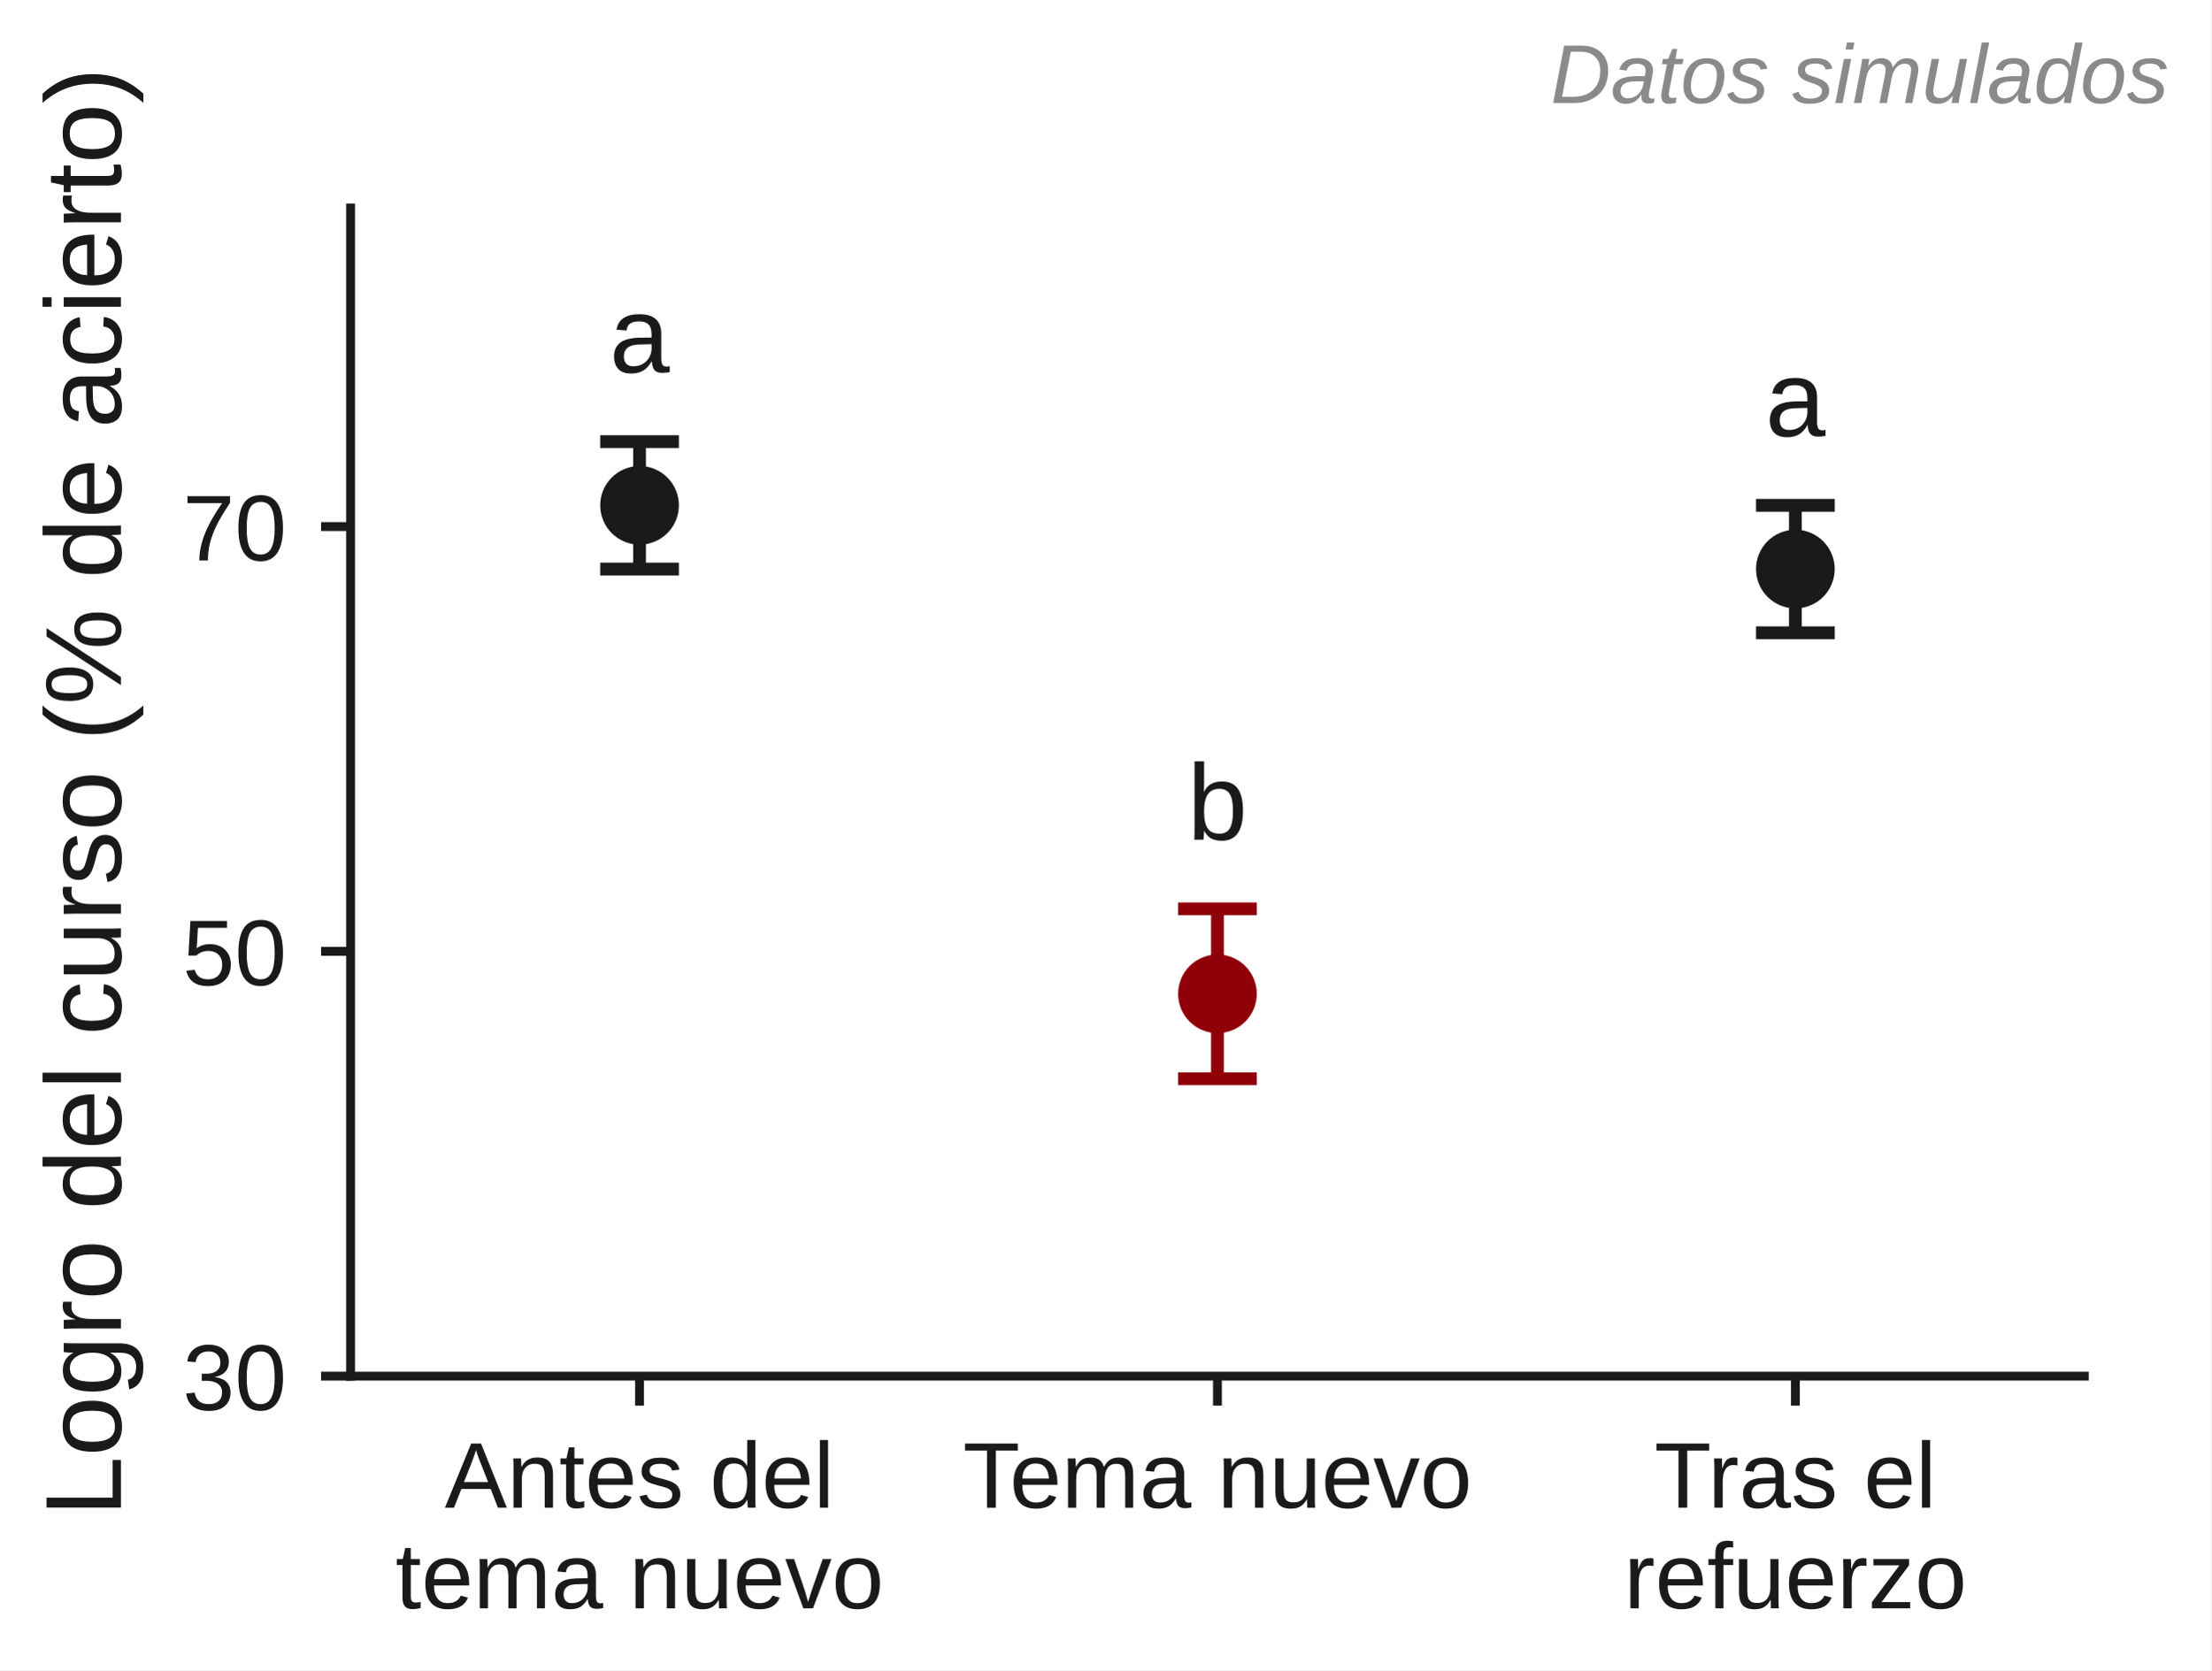
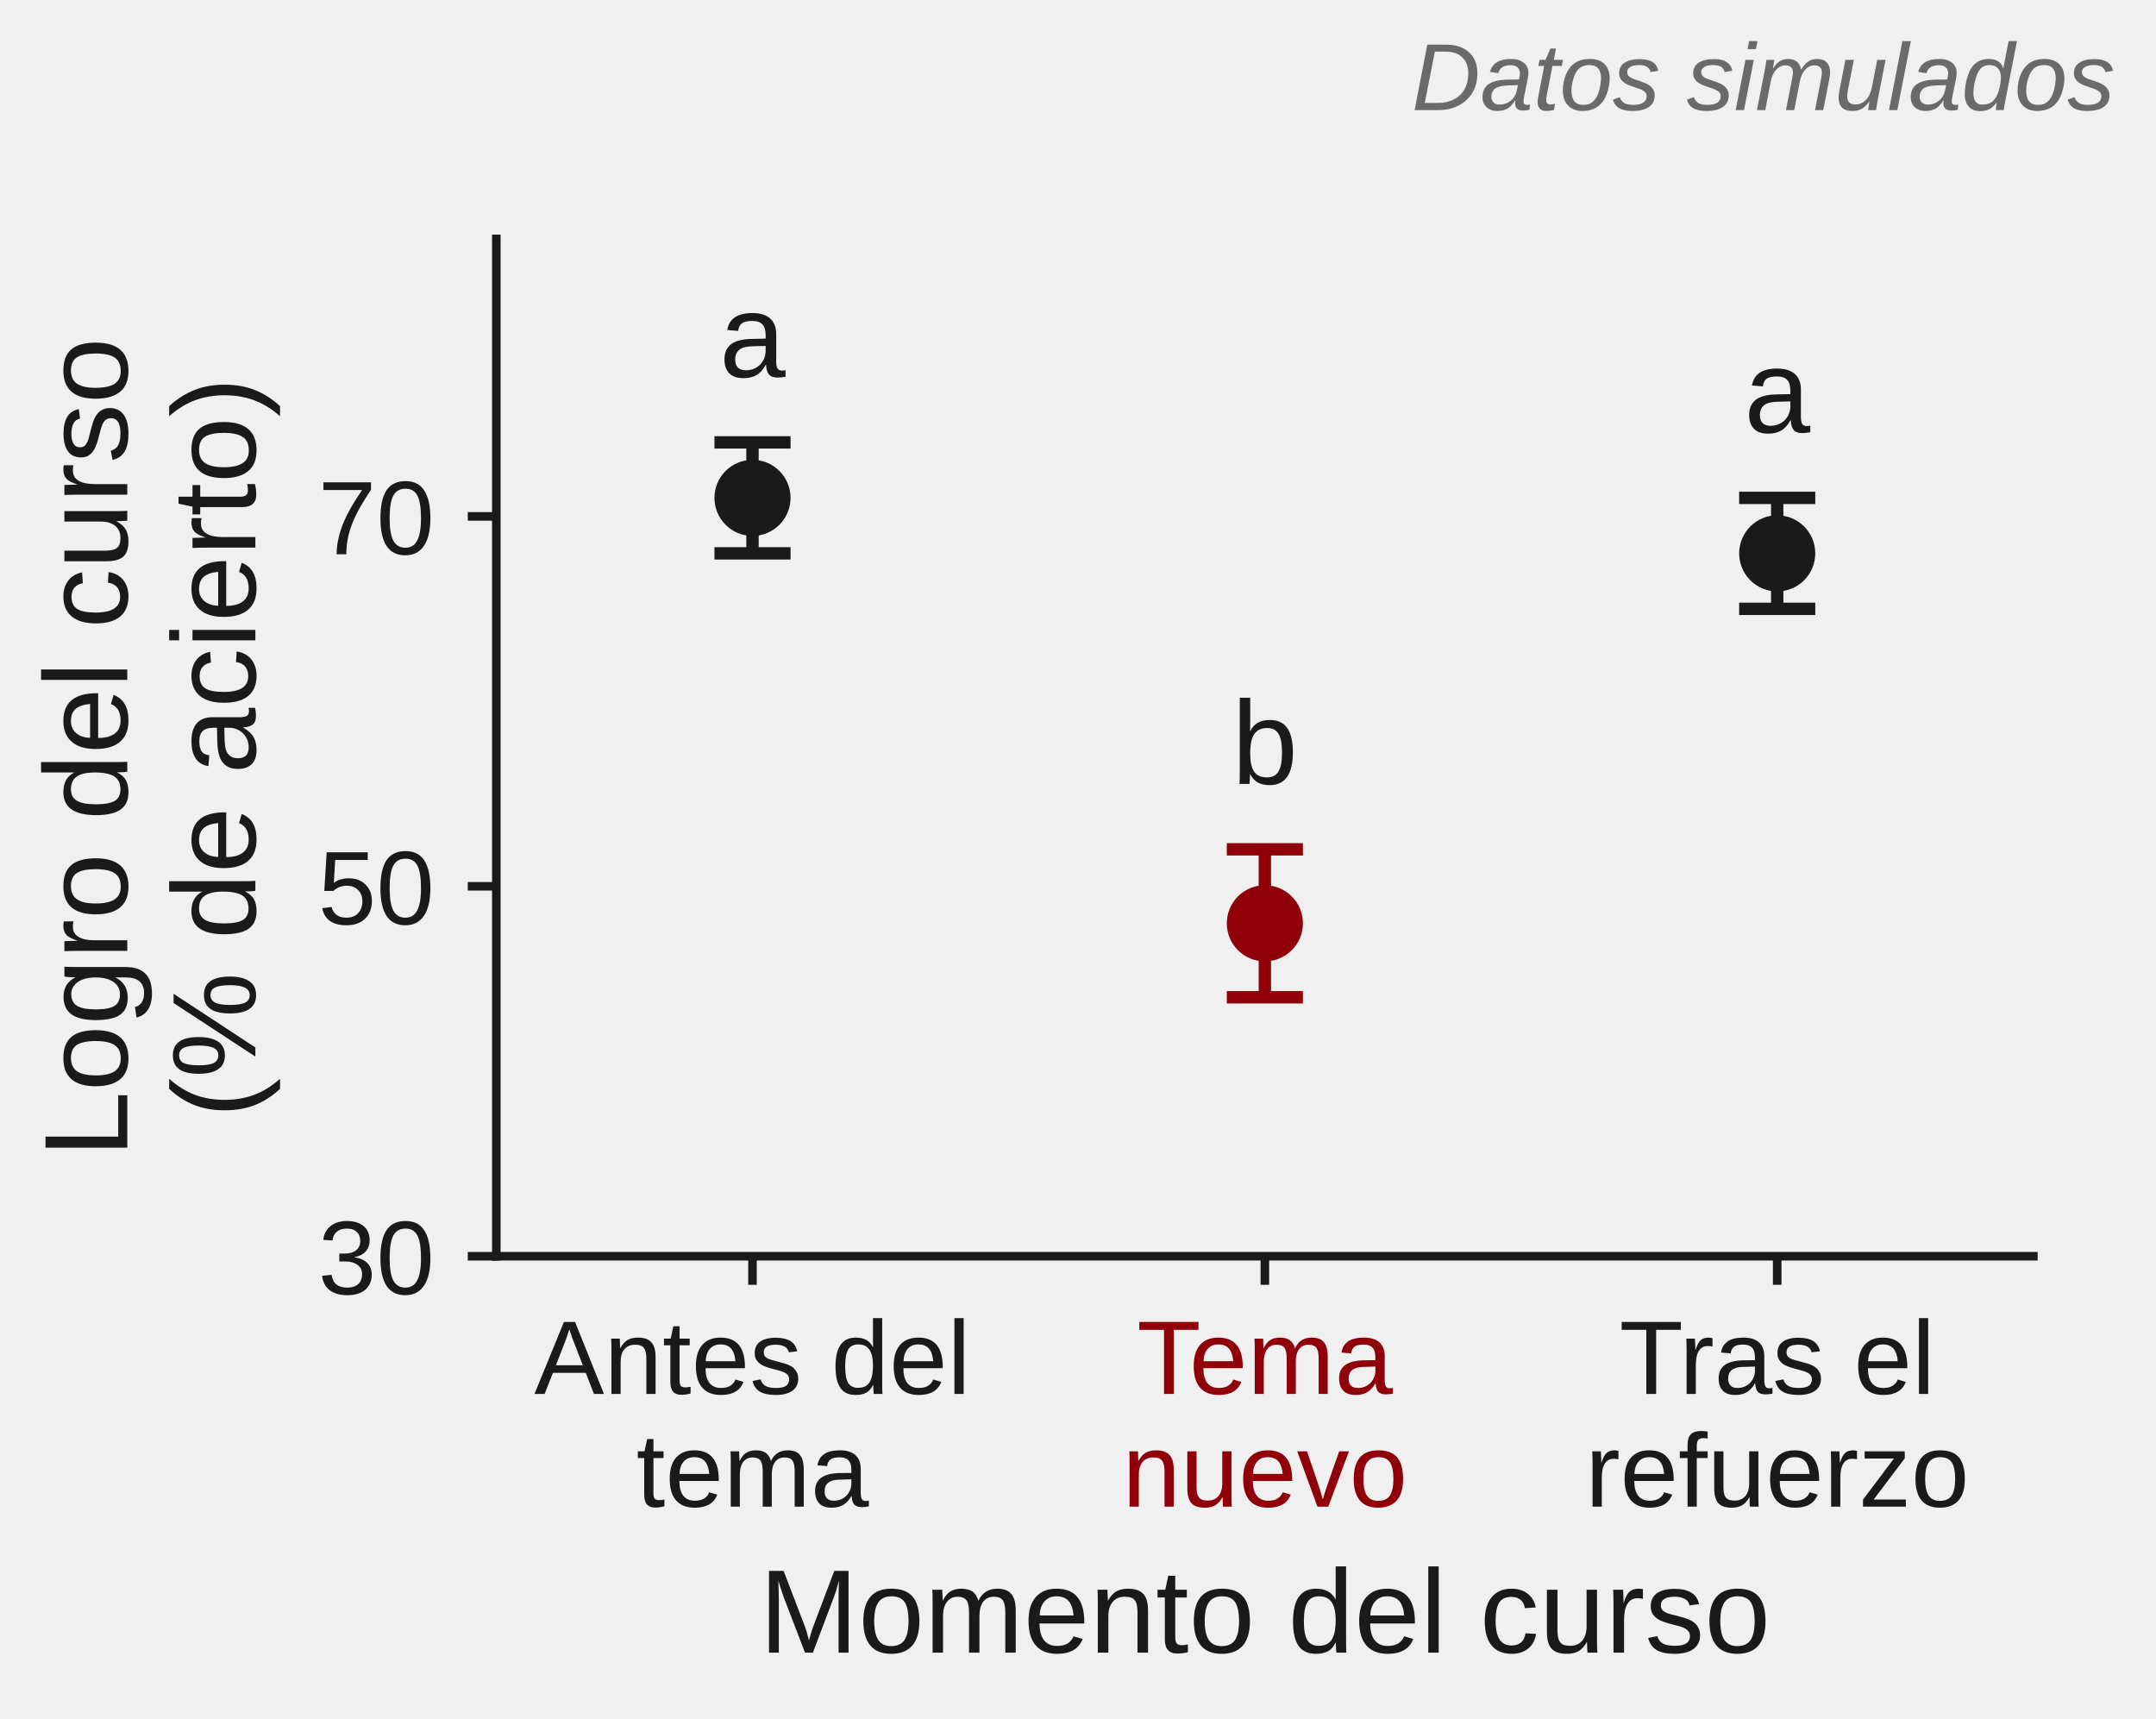
- <svg xmlns="http://www.w3.org/2000/svg" xmlns:xlink="http://www.w3.org/1999/xlink" width="224.784pt" height="169.858pt" viewBox="0 0 224.784 169.858" version="1.1">
+ <svg xmlns="http://www.w3.org/2000/svg" xmlns:xlink="http://www.w3.org/1999/xlink" width="226.626pt" height="180.605pt" viewBox="0 0 226.626 180.605" version="1.1">
  <defs>
    <style type="text/css">*{stroke-linejoin: round; stroke-linecap: butt}</style>
  </defs>
  <g id="figure_1">
    <g id="patch_1">
-       <path d="M 0 169.858  L 224.784 169.858  L 224.784 0  L 0 0  z " style="fill: #ffffff" />
+       <path d="M 0 180.605  L 226.626 180.605  L 226.626 0  L 0 0  L 0 180.605  z " style="fill: none" />
    </g>
    <g id="axes_1">
      <g id="patch_2">
-         <path d="M 35.64 139.95  L 211.896 139.95  L 211.896 21.15  L 35.64 21.15  z " style="fill: #ffffff" />
+         <path d="M 52.17 132.03  L 213.738 132.03  L 213.738 25.11  L 52.17 25.11  L 52.17 132.03  z " style="fill: none" />
      </g>
      <g id="matplotlib.axis_1">
        <g id="xtick_1">
          <g id="line2d_1">
            <defs>
              <path id="m9296871bb2" d="M 0 0  L 0 3  " style="stroke: #1a1a1a; stroke-width: 0.9" />
            </defs>
            <g>
-               <use xlink:href="#m9296871bb2" x="65.016" y="139.95" style="fill: #1a1a1a; stroke: #1a1a1a; stroke-width: 0.9" />
+               <use xlink:href="#m9296871bb2" x="79.098" y="132.03" style="fill: #1a1a1a; stroke: #1a1a1a; stroke-width: 0.9" />
            </g>
          </g>
          <g id="text_1">
-             <text style="fill: #1a1a1a; font: 9.5px 'Liberation Sans', 'Arial', 'Helvetica', 'DejaVu Sans', sans-serif" transform="translate(45.21205 153.3345)">Antes del</text>
-             <text style="fill: #1a1a1a; font: 9.5px 'Liberation Sans', 'Arial', 'Helvetica', 'DejaVu Sans', sans-serif" transform="translate(40.19635 163.5672)">tema nuevo</text>
+             <text style="fill: #1a1a1a; font: 11px 'Liberation Sans', 'Arial', 'Helvetica', 'DejaVu Sans', sans-serif" transform="translate(56.16777 146.5016)">Antes del</text>
+             <text style="fill: #1a1a1a; font: 11px 'Liberation Sans', 'Arial', 'Helvetica', 'DejaVu Sans', sans-serif" transform="translate(66.87214 158.3499)">tema</text>
          </g>
        </g>
        <g id="xtick_2">
          <g id="line2d_2">
            <g>
-               <use xlink:href="#m9296871bb2" x="123.768" y="139.95" style="fill: #1a1a1a; stroke: #1a1a1a; stroke-width: 0.9" />
+               <use xlink:href="#m9296871bb2" x="132.954" y="132.03" style="fill: #1a1a1a; stroke: #1a1a1a; stroke-width: 0.9" />
            </g>
          </g>
          <g id="text_2">
-             <text style="fill: #1a1a1a; font: 9.5px 'Liberation Sans', 'Arial', 'Helvetica', 'DejaVu Sans', sans-serif; text-anchor: middle" x="123.768" y="153.335" transform="rotate(-0 123.7678 153.3345)">Tema nuevo</text>
+             <text style="fill: #900008; font: 11px 'Liberation Sans', 'Arial', 'Helvetica', 'DejaVu Sans', sans-serif" transform="translate(119.5087 146.5016)">Tema</text>
+             <text style="fill: #900008; font: 11px 'Liberation Sans', 'Arial', 'Helvetica', 'DejaVu Sans', sans-serif" transform="translate(117.9704 158.3499)">nuevo</text>
          </g>
        </g>
        <g id="xtick_3">
          <g id="line2d_3">
            <g>
-               <use xlink:href="#m9296871bb2" x="182.52" y="139.95" style="fill: #1a1a1a; stroke: #1a1a1a; stroke-width: 0.9" />
+               <use xlink:href="#m9296871bb2" x="186.81" y="132.03" style="fill: #1a1a1a; stroke: #1a1a1a; stroke-width: 0.9" />
            </g>
          </g>
          <g id="text_3">
-             <text style="fill: #1a1a1a; font: 9.5px 'Liberation Sans', 'Arial', 'Helvetica', 'DejaVu Sans', sans-serif" transform="translate(168.1823 153.3345)">Tras el</text>
-             <text style="fill: #1a1a1a; font: 9.5px 'Liberation Sans', 'Arial', 'Helvetica', 'DejaVu Sans', sans-serif" transform="translate(165.0962 163.5672)">refuerzo</text>
+             <text style="fill: #1a1a1a; font: 11px 'Liberation Sans', 'Arial', 'Helvetica', 'DejaVu Sans', sans-serif" transform="translate(170.2091 146.5016)">Tras el</text>
+             <text style="fill: #1a1a1a; font: 11px 'Liberation Sans', 'Arial', 'Helvetica', 'DejaVu Sans', sans-serif" transform="translate(166.6358 158.3499)">refuerzo</text>
          </g>
+         </g>
+         <g id="text_4">
+           <text style="fill: #1a1a1a; font: 12.5px 'Liberation Sans', 'Arial', 'Helvetica', 'DejaVu Sans', sans-serif; text-anchor: middle" x="132.954" y="173.691" transform="rotate(-0 132.9545 173.691)">Momento del curso</text>
        </g>
      </g>
      <g id="matplotlib.axis_2">
        <g id="ytick_1">
          <g id="line2d_4">
            <defs>
              <path id="m50137bdd6f" d="M 0 0  L -3 0  " style="stroke: #1a1a1a; stroke-width: 0.9" />
            </defs>
            <g>
-               <use xlink:href="#m50137bdd6f" x="35.64" y="139.95" style="fill: #1a1a1a; stroke: #1a1a1a; stroke-width: 0.9" />
+               <use xlink:href="#m50137bdd6f" x="52.17" y="132.03" style="fill: #1a1a1a; stroke: #1a1a1a; stroke-width: 0.9" />
            </g>
          </g>
-           <g id="text_4">
-             <text style="fill: #1a1a1a; font: 9.5px 'Liberation Sans', 'Arial', 'Helvetica', 'DejaVu Sans', sans-serif; text-anchor: end" x="29.14" y="143.392" transform="rotate(-0 29.13984 143.3923)">30</text>
+           <g id="text_5">
+             <text style="fill: #1a1a1a; font: 11px 'Liberation Sans', 'Arial', 'Helvetica', 'DejaVu Sans', sans-serif; text-anchor: end" x="45.67" y="136.016" transform="rotate(-0 45.67047 136.0158)">30</text>
          </g>
        </g>
        <g id="ytick_2">
          <g id="line2d_5">
            <g>
-               <use xlink:href="#m50137bdd6f" x="35.64" y="96.75" style="fill: #1a1a1a; stroke: #1a1a1a; stroke-width: 0.9" />
+               <use xlink:href="#m50137bdd6f" x="52.17" y="93.15" style="fill: #1a1a1a; stroke: #1a1a1a; stroke-width: 0.9" />
            </g>
          </g>
-           <g id="text_5">
-             <text style="fill: #1a1a1a; font: 9.5px 'Liberation Sans', 'Arial', 'Helvetica', 'DejaVu Sans', sans-serif; text-anchor: end" x="29.14" y="100.192" transform="rotate(-0 29.13984 100.1923)">50</text>
+           <g id="text_6">
+             <text style="fill: #1a1a1a; font: 11px 'Liberation Sans', 'Arial', 'Helvetica', 'DejaVu Sans', sans-serif; text-anchor: end" x="45.67" y="97.136" transform="rotate(-0 45.67047 97.13578)">50</text>
          </g>
        </g>
        <g id="ytick_3">
          <g id="line2d_6">
            <g>
-               <use xlink:href="#m50137bdd6f" x="35.64" y="53.55" style="fill: #1a1a1a; stroke: #1a1a1a; stroke-width: 0.9" />
+               <use xlink:href="#m50137bdd6f" x="52.17" y="54.27" style="fill: #1a1a1a; stroke: #1a1a1a; stroke-width: 0.9" />
            </g>
          </g>
-           <g id="text_6">
-             <text style="fill: #1a1a1a; font: 9.5px 'Liberation Sans', 'Arial', 'Helvetica', 'DejaVu Sans', sans-serif; text-anchor: end" x="29.14" y="56.992" transform="rotate(-0 29.13984 56.99227)">70</text>
+           <g id="text_7">
+             <text style="fill: #1a1a1a; font: 11px 'Liberation Sans', 'Arial', 'Helvetica', 'DejaVu Sans', sans-serif; text-anchor: end" x="45.67" y="58.256" transform="rotate(-0 45.67047 58.25578)">70</text>
          </g>
        </g>
-         <g id="text_7">
-           <text style="fill: #1a1a1a; font: 11px 'Liberation Sans', 'Arial', 'Helvetica', 'DejaVu Sans', sans-serif; text-anchor: middle" x="12.292" y="80.55" transform="rotate(-90 12.29156 80.55)">Logro del curso (% de acierto)</text>
+         <g id="text_8">
+           <text style="fill: #1a1a1a; font: 12.5px 'Liberation Sans', 'Arial', 'Helvetica', 'DejaVu Sans', sans-serif" transform="translate(13.37859 121.6481) rotate(-90)">Logro del curso</text>
+           <text style="fill: #1a1a1a; font: 12.5px 'Liberation Sans', 'Arial', 'Helvetica', 'DejaVu Sans', sans-serif" transform="translate(26.84266 117.4714) rotate(-90)">(% de acierto)</text>
        </g>
      </g>
      <g id="patch_3">
-         <path d="M 35.64 139.95  L 35.64 21.15  " style="fill: none; stroke: #1a1a1a; stroke-width: 0.9; stroke-linejoin: miter; stroke-linecap: square" />
+         <path d="M 52.17 132.03  L 52.17 25.11  " style="fill: none; stroke: #1a1a1a; stroke-width: 0.9; stroke-linejoin: miter; stroke-linecap: square" />
      </g>
      <g id="patch_4">
-         <path d="M 35.64 139.95  L 211.896 139.95  " style="fill: none; stroke: #1a1a1a; stroke-width: 0.9; stroke-linejoin: miter; stroke-linecap: square" />
+         <path d="M 52.17 132.03  L 213.738 132.03  " style="fill: none; stroke: #1a1a1a; stroke-width: 0.9; stroke-linejoin: miter; stroke-linecap: square" />
      </g>
      <g id="LineCollection_1">
-         <path d="M 65.016 57.87  L 65.016 44.91  " clip-path="url(#p3664621dd8)" style="fill: none; stroke: #1a1a1a; stroke-width: 1.3" />
+         <path d="M 79.098 58.158  L 79.098 46.494  " clip-path="url(#p0f1b8af459)" style="fill: none; stroke: #1a1a1a; stroke-width: 1.3" />
      </g>
      <g id="line2d_7">
        <defs>
          <path id="m8ba4eac019" d="M 4 0  L -4 -0  " style="stroke: #1a1a1a; stroke-width: 1.3" />
        </defs>
-         <g clip-path="url(#p3664621dd8)">
-           <use xlink:href="#m8ba4eac019" x="65.016" y="57.87" style="fill: #1a1a1a; stroke: #1a1a1a; stroke-width: 1.3" />
+         <g clip-path="url(#p0f1b8af459)">
+           <use xlink:href="#m8ba4eac019" x="79.098" y="58.158" style="fill: #1a1a1a; stroke: #1a1a1a; stroke-width: 1.3" />
        </g>
      </g>
      <g id="line2d_8">
-         <g clip-path="url(#p3664621dd8)">
-           <use xlink:href="#m8ba4eac019" x="65.016" y="44.91" style="fill: #1a1a1a; stroke: #1a1a1a; stroke-width: 1.3" />
+         <g clip-path="url(#p0f1b8af459)">
+           <use xlink:href="#m8ba4eac019" x="79.098" y="46.494" style="fill: #1a1a1a; stroke: #1a1a1a; stroke-width: 1.3" />
        </g>
      </g>
-       <g id="text_8">
-         <text style="fill: #1a1a1a; font: 11px 'Liberation Sans', 'Arial', 'Helvetica', 'DejaVu Sans', sans-serif; text-anchor: middle" x="65.016" y="37.876" transform="rotate(-0 65.01584 37.8755)">a</text>
+       <g id="text_9">
+         <text style="fill: #1a1a1a; font: 12.5px 'Liberation Sans', 'Arial', 'Helvetica', 'DejaVu Sans', sans-serif; text-anchor: middle" x="79.098" y="39.623" transform="rotate(-0 79.09847 39.62345)">a</text>
      </g>
      <g id="LineCollection_2">
-         <path d="M 123.768 109.71  L 123.768 92.43  " clip-path="url(#p3664621dd8)" style="fill: none; stroke: #900008; stroke-width: 1.3" />
+         <path d="M 132.954 104.814  L 132.954 89.262  " clip-path="url(#p0f1b8af459)" style="fill: none; stroke: #900008; stroke-width: 1.3" />
      </g>
      <g id="line2d_9">
        <defs>
          <path id="mc77934f74c" d="M 4 0  L -4 -0  " style="stroke: #900008; stroke-width: 1.3" />
        </defs>
-         <g clip-path="url(#p3664621dd8)">
-           <use xlink:href="#mc77934f74c" x="123.768" y="109.71" style="fill: #900008; stroke: #900008; stroke-width: 1.3" />
+         <g clip-path="url(#p0f1b8af459)">
+           <use xlink:href="#mc77934f74c" x="132.954" y="104.814" style="fill: #900008; stroke: #900008; stroke-width: 1.3" />
        </g>
      </g>
      <g id="line2d_10">
-         <g clip-path="url(#p3664621dd8)">
-           <use xlink:href="#mc77934f74c" x="123.768" y="92.43" style="fill: #900008; stroke: #900008; stroke-width: 1.3" />
+         <g clip-path="url(#p0f1b8af459)">
+           <use xlink:href="#mc77934f74c" x="132.954" y="89.262" style="fill: #900008; stroke: #900008; stroke-width: 1.3" />
        </g>
      </g>
-       <g id="text_9">
-         <text style="fill: #1a1a1a; font: 11px 'Liberation Sans', 'Arial', 'Helvetica', 'DejaVu Sans', sans-serif; text-anchor: middle" x="123.768" y="85.395" transform="rotate(-0 123.7678 85.3955)">b</text>
+       <g id="text_10">
+         <text style="fill: #1a1a1a; font: 12.5px 'Liberation Sans', 'Arial', 'Helvetica', 'DejaVu Sans', sans-serif; text-anchor: middle" x="132.954" y="82.391" transform="rotate(-0 132.9545 82.39145)">b</text>
      </g>
      <g id="LineCollection_3">
-         <path d="M 182.52 64.35  L 182.52 51.39  " clip-path="url(#p3664621dd8)" style="fill: none; stroke: #1a1a1a; stroke-width: 1.3" />
+         <path d="M 186.81 63.99  L 186.81 52.326  " clip-path="url(#p0f1b8af459)" style="fill: none; stroke: #1a1a1a; stroke-width: 1.3" />
      </g>
      <g id="line2d_11">
-         <g clip-path="url(#p3664621dd8)">
-           <use xlink:href="#m8ba4eac019" x="182.52" y="64.35" style="fill: #1a1a1a; stroke: #1a1a1a; stroke-width: 1.3" />
+         <g clip-path="url(#p0f1b8af459)">
+           <use xlink:href="#m8ba4eac019" x="186.81" y="63.99" style="fill: #1a1a1a; stroke: #1a1a1a; stroke-width: 1.3" />
        </g>
      </g>
      <g id="line2d_12">
-         <g clip-path="url(#p3664621dd8)">
-           <use xlink:href="#m8ba4eac019" x="182.52" y="51.39" style="fill: #1a1a1a; stroke: #1a1a1a; stroke-width: 1.3" />
+         <g clip-path="url(#p0f1b8af459)">
+           <use xlink:href="#m8ba4eac019" x="186.81" y="52.326" style="fill: #1a1a1a; stroke: #1a1a1a; stroke-width: 1.3" />
        </g>
      </g>
-       <g id="text_10">
-         <text style="fill: #1a1a1a; font: 11px 'Liberation Sans', 'Arial', 'Helvetica', 'DejaVu Sans', sans-serif; text-anchor: middle" x="182.52" y="44.355" transform="rotate(-0 182.5198 44.3555)">a</text>
+       <g id="text_11">
+         <text style="fill: #1a1a1a; font: 12.5px 'Liberation Sans', 'Arial', 'Helvetica', 'DejaVu Sans', sans-serif; text-anchor: middle" x="186.81" y="45.455" transform="rotate(-0 186.8105 45.45545)">a</text>
      </g>
      <g id="line2d_13">
        <defs>
          <path id="m38defa22a6" d="M 0 3.5  C 0.928 3.5 1.819 3.131 2.475 2.475  C 3.131 1.819 3.5 0.928 3.5 0  C 3.5 -0.928 3.131 -1.819 2.475 -2.475  C 1.819 -3.131 0.928 -3.5 0 -3.5  C -0.928 -3.5 -1.819 -3.131 -2.475 -2.475  C -3.131 -1.819 -3.5 -0.928 -3.5 0  C -3.5 0.928 -3.131 1.819 -2.475 2.475  C -1.819 3.131 -0.928 3.5 0 3.5  z " style="stroke: #1a1a1a" />
        </defs>
-         <g clip-path="url(#p3664621dd8)">
-           <use xlink:href="#m38defa22a6" x="65.016" y="51.39" style="fill: #1a1a1a; stroke: #1a1a1a" />
+         <g clip-path="url(#p0f1b8af459)">
+           <use xlink:href="#m38defa22a6" x="79.098" y="52.326" style="fill: #1a1a1a; stroke: #1a1a1a" />
        </g>
      </g>
      <g id="line2d_14">
        <defs>
          <path id="m160cdc4200" d="M 0 3.5  C 0.928 3.5 1.819 3.131 2.475 2.475  C 3.131 1.819 3.5 0.928 3.5 0  C 3.5 -0.928 3.131 -1.819 2.475 -2.475  C 1.819 -3.131 0.928 -3.5 0 -3.5  C -0.928 -3.5 -1.819 -3.131 -2.475 -2.475  C -3.131 -1.819 -3.5 -0.928 -3.5 0  C -3.5 0.928 -3.131 1.819 -2.475 2.475  C -1.819 3.131 -0.928 3.5 0 3.5  z " style="stroke: #900008" />
        </defs>
-         <g clip-path="url(#p3664621dd8)">
-           <use xlink:href="#m160cdc4200" x="123.768" y="101.07" style="fill: #900008; stroke: #900008" />
+         <g clip-path="url(#p0f1b8af459)">
+           <use xlink:href="#m160cdc4200" x="132.954" y="97.038" style="fill: #900008; stroke: #900008" />
        </g>
      </g>
      <g id="line2d_15">
-         <g clip-path="url(#p3664621dd8)">
-           <use xlink:href="#m38defa22a6" x="182.52" y="57.87" style="fill: #1a1a1a; stroke: #1a1a1a" />
+         <g clip-path="url(#p0f1b8af459)">
+           <use xlink:href="#m38defa22a6" x="186.81" y="58.158" style="fill: #1a1a1a; stroke: #1a1a1a" />
        </g>
      </g>
    </g>
-     <g id="text_11">
-       <text style="fill: #8a8a8a; font: italic 8.5px 'Liberation Sans', 'Arial', 'Helvetica', 'DejaVu Sans', sans-serif; text-anchor: end" x="220.464" y="10.48" transform="rotate(-0 220.4638 10.47984)">Datos simulados</text>
+     <g id="text_12">
+       <text style="fill: #6a6a6a; font: italic 10px 'Liberation Sans', 'Arial', 'Helvetica', 'DejaVu Sans', sans-serif; text-anchor: end" x="222.306" y="11.567" transform="rotate(-0 222.3065 11.56687)">Datos simulados</text>
    </g>
  </g>
  <defs>
-     <clipPath id="p3664621dd8">
-       <rect x="35.64" y="21.15" width="176.256" height="118.8" />
+     <clipPath id="p0f1b8af459">
+       <rect x="52.17" y="25.11" width="161.568" height="106.92" />
    </clipPath>
  </defs>
</svg>
